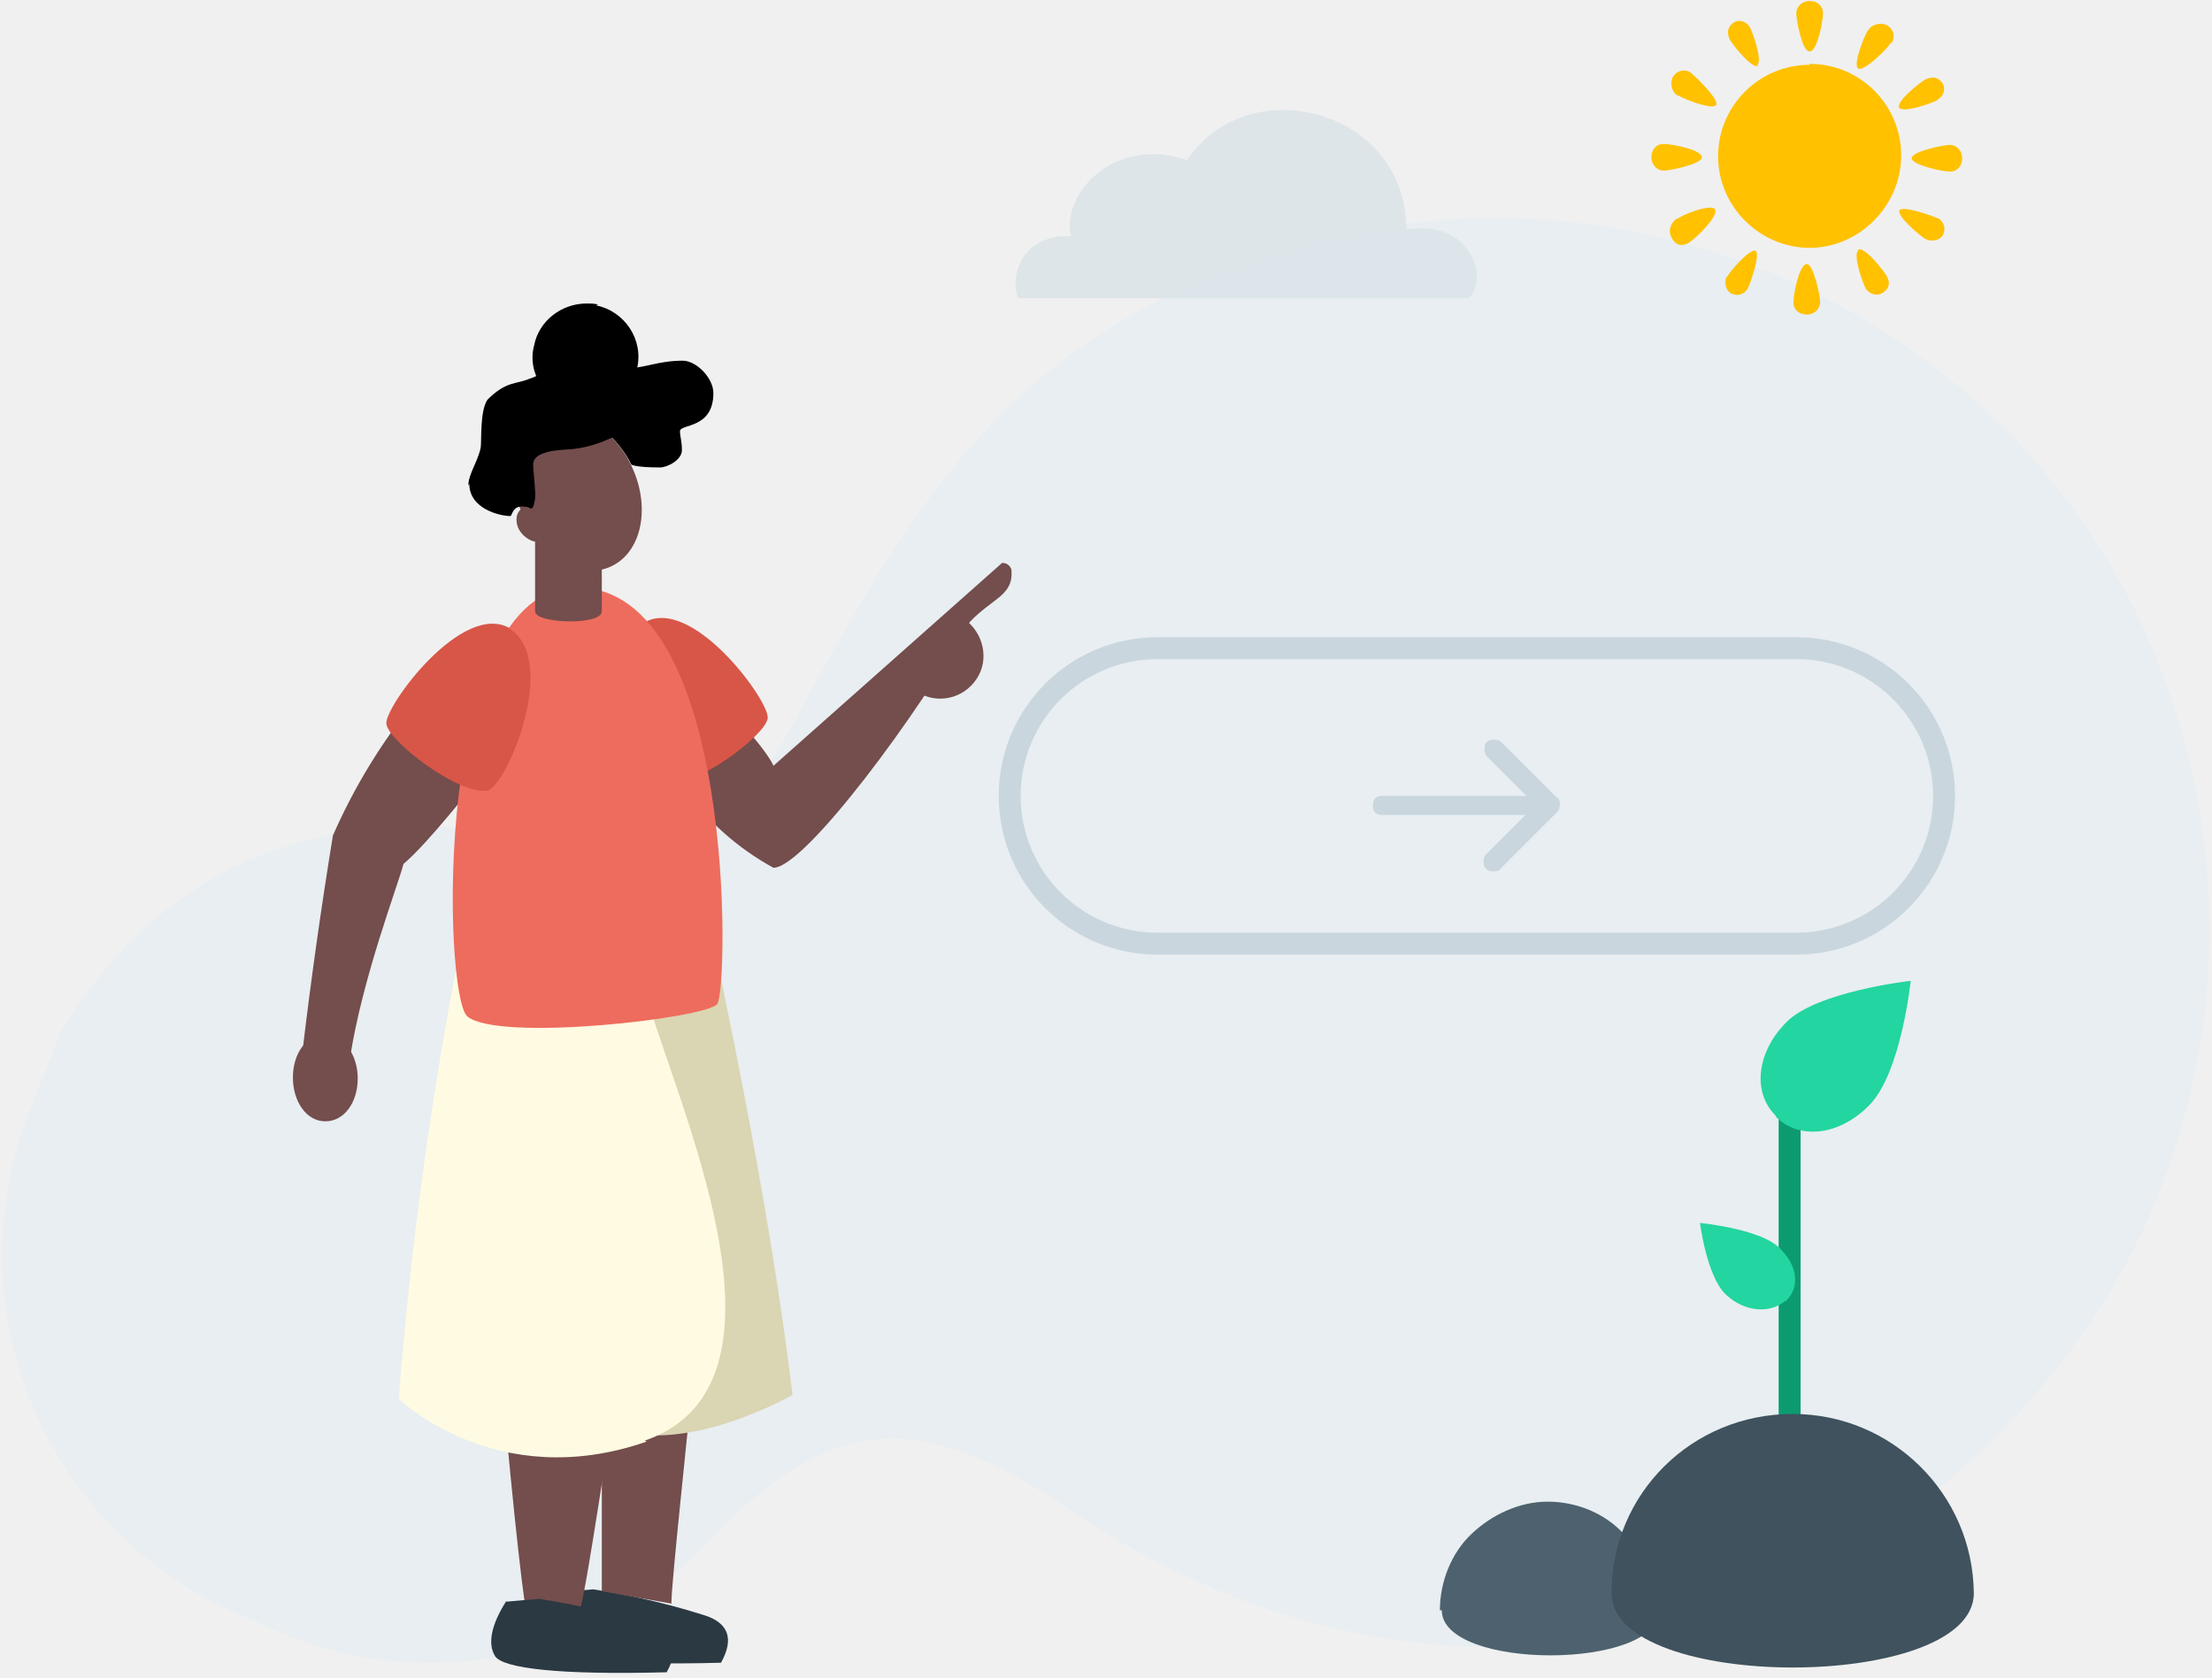
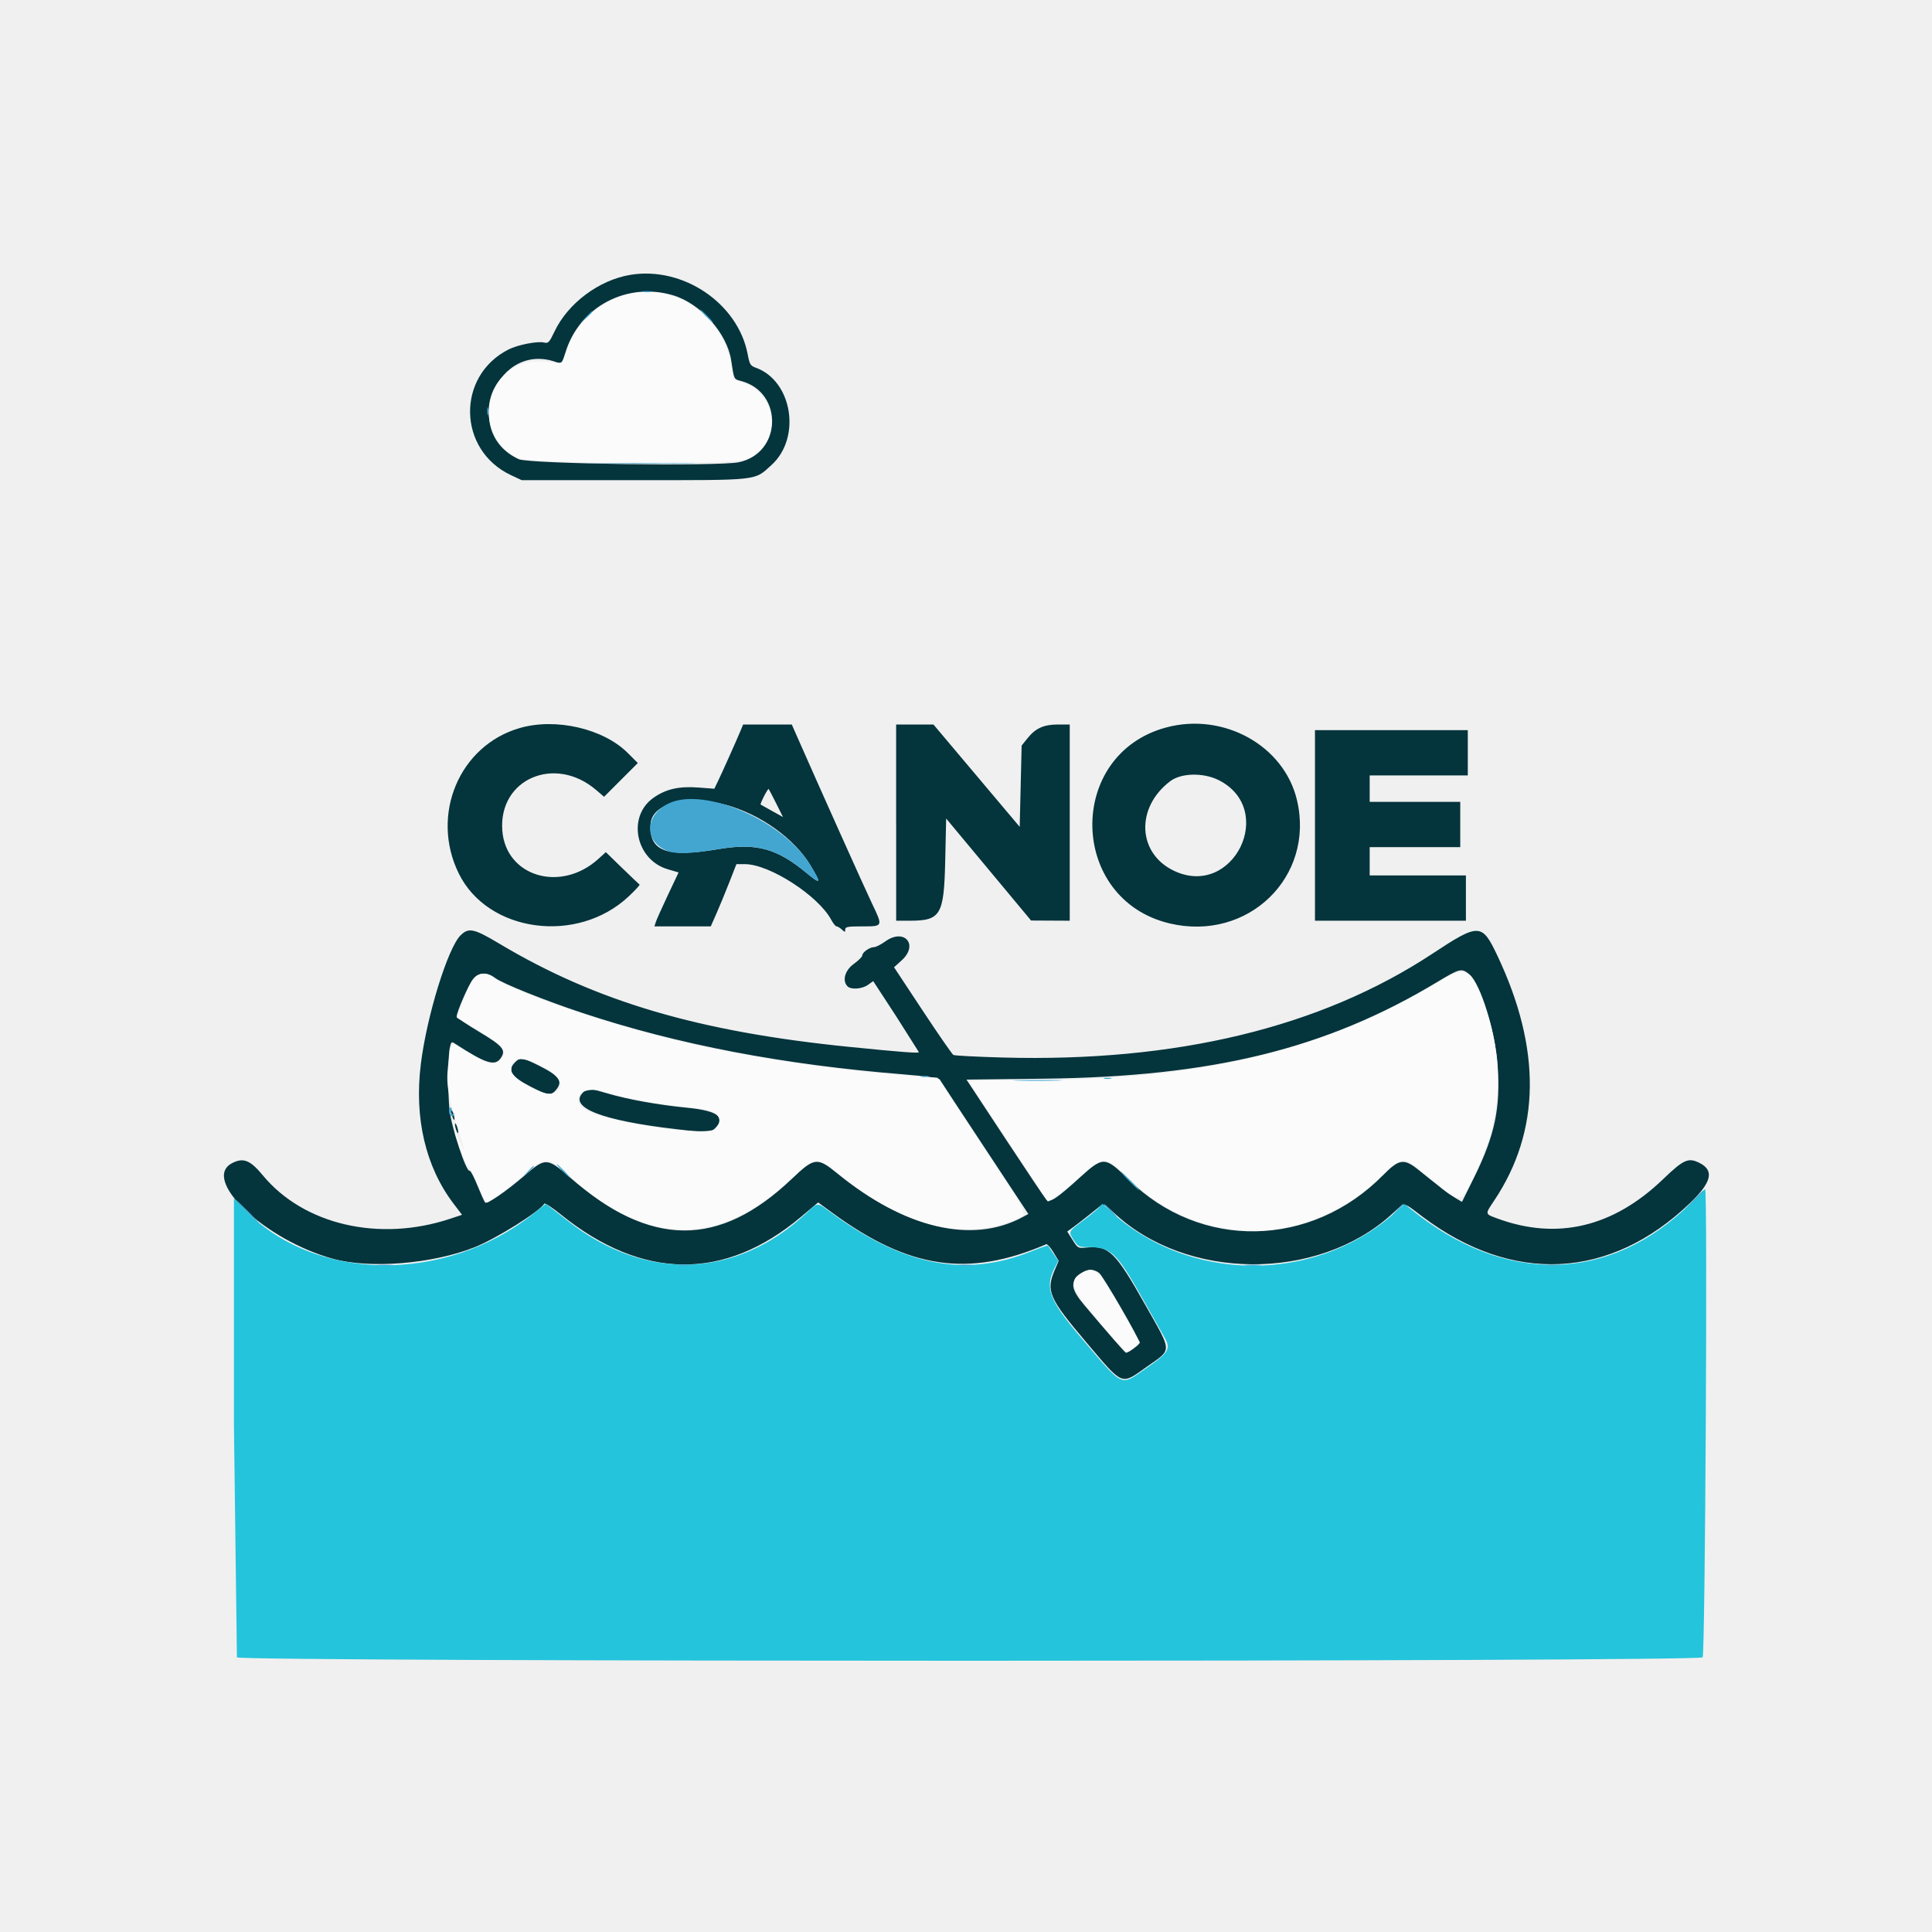
- <svg xmlns="http://www.w3.org/2000/svg" xmlns:xlink="http://www.w3.org/1999/xlink" width="232" height="176">
-   <style>.D{fill-rule:nonzero}.E{fill:#744d4d}.F{stroke-linejoin:round}</style>
-   <defs>
-     <path d="M58 16c.1.1.1.2.1.4s0 .3-.1.4l-6 6c0 .1-.1.1-.2.1h-.4c-.1 0-.1-.1-.2-.1-.1-.1-.1-.2-.1-.4s0-.3.1-.4l5-5H40c-.1 0-.3 0-.4-.1s-.1-.2-.1-.4c0-.1 0-.3.1-.4s.2-.1.4-.1h16.3l-5-5c-.1-.1-.1-.2-.1-.4s0-.3.1-.4.2-.1.4-.1.3 0 .4.1l6 6z" id="A" />
-     <path id="B" d="M0 .5h34.4v32H0z" />
-     <path d="M5 .4C2 1 0 4 .7 7s3.7 4.8 6.6 4.2 5-3.7 4.2-6.6C11 2 8.6.2 6 .2c-.4 0-.8 0-1.2.1h0z" id="C" />
-   </defs>
-   <g fill="none" fill-rule="evenodd">
-     <path d="M57 88c14.7 2.8 19 1 26.3-12.3 7.8-14.2 15.3-28.4 29-38.5a76 76 0 0 1 98.2 8c25.6 26 28.4 67.8 6.4 96.8-25.6 33.8-69 40.5-104.2 16.7-15.5-10.5-25-11-38 2.6a40 40 0 0 1-48 8.7A41 41 0 0 1 .9 124.4c.8-5.5 3.5-10.7 5.4-16C17 90.6 34 83.6 57 88h0z" fill="#e8eef1" class="D" />
-     <g transform="translate(105 68)">
-       <rect stroke="#c9d6de" stroke-width="2.3" x=".9" width="98" height="31" rx="15.5" class="F" />
-       <g class="D">
-         <use fill="#000" xlink:href="#A" />
-         <use stroke="#c9d6de" fill="#c9d6de" xlink:href="#A" />
-       </g>
-     </g>
-     <g class="D">
-       <path d="M106.8 31.3c-1-2.4.5-6.8 5.5-6.5-1-4.6 4.7-10.6 12.2-8 6.4-9.6 23-5.4 23 7.3 6.7-1.2 8.8 5.2 6.5 7.2h-47.4z" fill-opacity=".8" fill="#d9e2e7" />
-       <path d="M189.8 6.7c5.3 0 9.6 4.3 9.6 9.6S195 26 189.8 26s-9.6-4.3-9.6-9.6 4.3-9.6 9.6-9.6m0-1.4c.8 0 1.4-3.2 1.4-4s-.6-1.3-1.4-1.3-1.4.6-1.4 1.3.6 4 1.4 4m-5.5 1.4c.6-.4-.5-3.5-.8-4-.4-.6-1.2-.8-1.7-.4-.6.4-.7 1-.4 1.7.3.6 2.4 3.2 3 2.8M176 10c.6.4 3.7 1.6 4 1s-2.2-3-2.7-3.4c-.6-.4-1.4-.2-1.8.4s-.2 1.6.4 2v.1m2.6 6.4c0-.8-3.2-1.4-4-1.4s-1.3.6-1.3 1.4.6 1.4 1.3 1.4 4-.7 4-1.4m-2.6 6.4c-.6.4-1 1.2-.6 2s1 1 1.8.6l.1-.1c.7-.4 3-2.7 2.7-3.4s-3.5.5-4 1m5.2 6c-.3.6-.1 1.5.5 1.8s1.3.1 1.7-.5c.3-.6 1.4-3.8.8-4s-2.7 2.2-3 2.8m8.4-1.4c-.8 0-1.4 3.2-1.4 4s.6 1.3 1.4 1.3 1.4-.6 1.4-1.3-.7-4-1.4-4m5.4-1.4c-.6.4.5 3.5.8 4 .4.6 1.2.8 1.8.4s.8-1 .4-1.7c-.3-.6-2.4-3.2-3-2.8m8.3-3.3c-.6-.3-3.8-1.4-4-.8s2.2 2.7 2.8 3c.7.3 1.5.1 1.8-.5s.1-1.3-.5-1.7m1.2-7.7c-.7 0-4 .7-4 1.4s3.2 1.4 4 1.4 1.3-.6 1.3-1.4-.6-1.4-1.3-1.4m-1.2-4.8c.6-.4.8-1.2.4-1.7-.4-.6-1-.7-1.7-.4-.6.3-3.2 2.4-2.8 3s3.5-.5 4-.8m-4.8-6c.4-.6.2-1.4-.4-1.8s-1.6-.2-2 .4l-.1.1c-.4.6-1.6 3.7-1 4s3-2 3.4-2.7" fill="#ffc100" />
-     </g>
-     <path d="M187.7 153.3V113" stroke="#0c9b70" stroke-width="2.3" stroke-linecap="round" class="F" />
-     <g class="D">
-       <path d="M186.2 117c-2.4-2.4-2-6.6 1.2-9.8s13-4.3 13-4.3-1 9.6-4.3 13-7.5 3.6-9.8 1.3m1 19.3c1.5-1.4 1.3-3.8-.8-5.7s-8.2-2.5-8.2-2.5.7 5.6 2.7 7.5 4.7 2 6.2.7" fill="#23d5a0" />
-       <g transform="matrix(-1 0 0 1 207.02 147.94)">
-         <path d="M56 21c0-3-1.2-6-3.3-8s-5-3.4-8-3.4-6 1.2-8 3.4-3.7 5-3.7 8c0 6.3 22.8 6.3 22.8 0z" fill="#4d626e" />
-         <path d="M38 19.2C38 8.8 29.6.4 19 .4A19 19 0 0 0 0 19.2c0 10.4 38 10.4 38 0z" fill="#3f525e" />
-       </g>
-     </g>
-     <g transform="matrix(-1 0 0 1 106.12 31.24)">
-       <g transform="translate(0 5.7)">
-         <g class="D">
-           <path d="M47.3 130c1.6 2.5 2 4.5 1.2 5.8s-6.8 2-18 1.7c-1.4-2.5-.8-4.2 1.8-5a78 78 0 0 1 11.6-2.7l3.6.3z" fill="#2a3942" />
-           <g class="E">
-             <path d="M31.3 68.7c-2 6.2 4.4 57.8 4.4 62.6L43 130V97.4L35.6 67l-4.3 1.6z" />
-             <path d="M45 131.6h6c.6-2.4 6-53.4 3.4-63.6s-18.6 1.6-18.6 1.6c.5 4.2 8.4 58.8 9.4 62" />
-           </g>
-           <path d="M53 131c1.6 2.5 2 4.5 1.2 5.8s-6.8 2-18 1.7c-1.4-2.5-.8-4.2 1.8-5a78 78 0 0 1 11.6-2.7l3.5.3z" fill="#2a3942" />
-           <path d="M44.2 111.6c15.5-16.7 10-45.2 10.3-47 .5-3.5-23.3-2.2-23.3-2.2-.2 1.2-5.6 25.4-8.2 47 0 0 11.8 6.8 19.6 3.2 0 0 1-.3 1.5-1" fill="#dad5b2" />
-           <path d="M38.5 114.2c-19.3-6.7.5-42.8.5-50.2 2.6-1.3 18.5-2 19.4 1.3a413 413 0 0 1 5.9 44.5s-10.2 10-26 4.5" fill="#fefbe2" />
-           <g class="E">
-             <path d="M62.6 36.6a62 62 0 0 1 8.6 14.1 524 524 0 0 1 3.2 22.7l-5 .6c-1.3-8.4-5-18-5.6-20.3-2.8-2.4-7.2-8.2-8-9l6.8-8" />
-             <path d="M72 71.6c2 0 3.4 2 3.4 4.5S74 80.7 72 80.7s-3.4-2-3.4-4.5 1.5-4.6 3.4-4.6" />
-           </g>
-         </g>
-         <g transform="translate(0 21.6)">
-           <mask id="D" fill="#fff">
-             <use xlink:href="#B" />
-           </mask>
-           <path d="M28 17.8c-.7.7-2.6 3-3 4L1 .5c-.5 0-1 .4-1 1C0 4 2 4.2 4.4 6.7 9.5 16 21.7 32.5 25 32.5a28 28 0 0 0 9.5-8.5c0-1-6.5-6.2-6.5-6.2" mask="url(#D)" class="D E" />
-         </g>
-         <g class="D">
-           <path d="M38.6 28.4c-5-3-13.2 8.2-13 10s7.6 7.4 10.8 6.8c2-.4 7.6-13.7 2.3-17" fill="#d75647" />
-           <path d="M45.7 24.7c15 0 14 42.8 11.4 45-3.3 2.7-25 .2-26.2-1.3s-2-43.7 14.7-43.7" fill="#ee6c5d" />
-           <g class="E">
-             <path d="M50 27.2c0 1.3-7 1.5-7 0v-8.6h7v8.6z" />
-             <path d="M39.6 12.6c1.7-4.3 5.7-6.8 9-5.5s4.5 5.8 2.7 10-5.7 6.8-9 5.5-4.4-5.8-2.7-10" />
-             <path d="M49.2 17.3c.6-1 1.7-1.3 2.3-.8s.6 1.6 0 2.4-1.7 1.3-2.3.8-.6-1.6 0-2.4" />
-           </g>
-           <path d="M57 14c0-1.2-1-2.5-1.3-4-.1-.7.1-3.8-.7-5C53 3 52 3.4 50.6 2.8 48.2 2 47.3.5 45.3.5 43 .5 42 1.7 40.5 1.7c-2 0-3.4-.8-6-.8-1.4 0-3.2 1.8-3.2 3.4 0 3.8 3.5 3.2 3.5 4 0 .6-.2 1-.2 2 0 1 1.5 1.8 2.3 1.8 2.6 0 3-.3 3-.3.5-1 1.2-2 2-2.8.1-.1 1.8 1 4.5 1.2 2.3.1 3.8.5 3.8 1.6 0 .7-.3 3-.2 3.6s.2 1 .4 1 .2-.2 1-.2c1 0 1 1 1.2 1 1 0 4.3-.7 4.3-3.4" fill="#000" />
-           <path d="M52.6 29c5-3 13.2 8.2 13 10S58 46.5 55 46c-2-.4-7.6-13.7-2.3-17" fill="#d75647" />
-           <path d="M5 28c-2 1.4-2.7 4.2-1.3 6.3S7.9 37 10 35.6c.6-.4 1.2-1 1.5-1.6L5 28z" class="E" />
-         </g>
-       </g>
-       <g transform="translate(38.6 .4)">
-         <mask id="E" fill="#fff">
-           <use xlink:href="#C" />
-         </mask>
-         <path fill="#000" mask="url(#E)" d="M15-8.3L-8-3l5.3 22.8L20 14.5z" class="D" />
-       </g>
-     </g>
-   </g>
+ <svg xmlns="http://www.w3.org/2000/svg" width="400" height="400" viewBox="0 0 400 NaN" fill-rule="evenodd">
+   <path d="M130.47 56.91c-6.464 1.081-12.868 5.868-15.65 11.698-1.106 2.319-1.306 2.53-2.18 2.311-1.334-.335-5.435.464-7.342 1.43-10.857 5.499-10.565 20.841.496 26.026l2.217 1.039h23.242c26.207 0 24.84.15 28.454-3.116 6.24-5.637 4.356-17.426-3.223-20.167-1.124-.406-1.286-.675-1.69-2.806-2.005-10.549-13.4-18.241-24.32-16.415m8.863 4.223c5.694 1.691 11.178 7.822 12.046 13.466.63 4.102.518 3.871 2.093 4.295 8.78 2.365 8.395 14.954-.515 16.804-4.282.889-43.456.348-45.57-.629-12.37-5.721-4.303-25.083 8.29-19.893.513.211.786-.224 1.398-2.232 2.88-9.43 12.71-14.647 22.258-11.811m-31.715 89.596c-12.533 3.602-18.582 18.004-12.644 30.106 6.012 12.254 24.56 14.756 35.193 4.747 1.348-1.269 2.358-2.367 2.244-2.441s-1.73-1.613-3.6-3.422l-3.383-3.289-1.572 1.42c-7.793 7.041-19.18 3.629-19.866-5.952-.76-10.633 10.9-15.639 19.43-8.339l1.642 1.405 3.493-3.494 3.494-3.493-2.064-2.065c-5.057-5.058-14.886-7.335-22.376-5.183m45.65.705c-.876 2.097-3.828 8.682-4.657 10.391l-.716 1.473-3.362-.254c-4.002-.302-6.778.353-9.333 2.204-5.396 3.909-3.557 12.773 3.054 14.721l2.244.662-2.223 4.704c-1.222 2.587-2.348 5.1-2.5 5.583l-.28.879h11.667l1.164-2.637c.64-1.45 1.836-4.35 2.657-6.445l1.494-3.809 1.79.008c5.076.024 15.14 6.514 17.82 11.494.41.764.914 1.389 1.117 1.389s.7.291 1.083.646c.664.602.714.602.714 0 0-.553.503-.646 3.493-.646 4.372 0 4.344.066 2.034-4.769-1.544-3.232-10.795-23.853-15.604-34.782l-.988-2.246h-10.07l-.6 1.434m32.28 18.879v20.312h2.773c6.462 0 7.13-1.126 7.383-12.435l.195-8.724 17.58 21.117 8.007.042V150l-2.44.001c-2.94 0-4.647.774-6.32 2.866l-1.2 1.5-.4 16.823-17.86-21.19h-7.725v20.313m55.903-19.696c-20.775 5.588-20.214 35.632.758 40.575 16.194 3.817 30.076-9.643 26.33-25.531-2.662-11.293-15.182-18.246-27.09-15.044m30.816 20.281v19.727h31.25v-9.375h-19.922v-5.859h18.75v-9.375h-18.75v-5.469h20.312v-9.375h-31.64v19.726m-19.913-9.37c12.015 6.089 3.018 24.499-9.19 18.803-7.666-3.577-8.105-13.116-.857-18.601 2.263-1.712 6.882-1.805 10.046-.202m-91.647 4.789l1.422 2.841-2.256-1.249-2.38-1.338c-.068-.049.25-.826.71-1.727s.89-1.577.958-1.503.762 1.414 1.545 2.976m-10.51.288c7.217 1.931 14.313 7.009 17.676 12.651 2.238 3.756 2.107 3.943-.976 1.397-6.093-5.031-10.345-6.169-18.138-4.853-10.724 1.811-14.38.468-14.052-5.165.25-4.305 7.454-6.179 15.5-4.03M95.35 193.652c-2.645 2.646-7 16.73-8.22 26.65-1.388 11.189.98 21.284 6.782 28.913l1.748 2.298-2.425.807c-14.702 4.893-30.34 1.272-38.83-8.99-2.605-3.148-4.03-3.713-6.343-2.516-6.495 3.358 6.752 15.921 20.885 19.805 7.702 2.117 20.656 1.058 29.33-2.398 4.467-1.779 13.4-7.368 14.43-9.017.116-.187 1.646.819 3.4 2.235 16.9 13.636 33.896 13.814 49.707.521l3.58-3.01 2.902 2.128c15.884 11.649 28.18 13.462 44.308 6.533.214-.093.884.645 1.487 1.639l1.096 1.807-.803 1.868c-1.872 4.35-1.216 5.854 6.55 15.021 7.722 9.115 7.083 8.858 12.497 5.029 5.307-3.754 5.325-2.799-.23-12.662-6.26-11.116-7.62-12.461-12.145-12.027-1.875.18-1.893.171-2.992-1.565l-1.105-1.747 1.143-.827a113.24 113.24 0 0 0 3.292-2.546l2.64-2.102c.356-.277 1.065.154 2.54 1.545 14.956 14.1 42.103 14.314 57.462.452 3.044-2.748 2.217-2.799 6.48.402 18.727 14.063 38.878 13.03 55.412-2.839 4.424-4.246 5.02-6.691 2.015-8.245-2.36-1.221-3.34-.793-7.604 3.31-10.325 9.938-21.934 12.704-34.277 8.169-2.672-.982-2.644-.828-.694-3.748 9.6-14.374 9.815-31.336.648-50.689-3.202-6.759-3.782-6.777-13.45-.403-23.145 15.259-53.047 22.485-88.947 21.496-5.37-.148-9.975-.387-10.23-.53s-3.125-4.287-6.376-9.208l-5.91-8.948 1.6-1.454c3.555-3.249.492-6.725-3.426-3.887-.9.644-1.932 1.172-2.315 1.172-.907 0-2.434 1.075-2.434 1.713 0 .274-.79 1.066-1.758 1.76-1.85 1.33-2.45 3.491-1.29 4.652.723.723 3 .555 4.215-.31l1.093-.779 4.73 7.239 4.728 7.469c0 .268-3.357.014-14.257-1.078-31.332-3.138-52.538-9.39-72.67-21.422-5.195-3.105-6.304-3.34-7.958-1.686m208.895 8.122c2.3 1.936 5.338 11.806 5.826 18.929.594 8.684-.61 14.406-4.834 22.954l-2.56 5.181-1.166-.688c-1.21-.716-4.236-3.006-7.746-5.865-3.07-2.502-4.1-2.365-7.385.98-14.9 15.179-37.873 15.603-52.695.973-4.906-4.841-5.288-4.861-10.032-.529-4.73 4.322-6.354 5.408-7.018 4.696-.284-.304-4.123-6.028-8.53-12.719l-8.015-12.165 16.07-.191c34.915-.413 58.354-6.169 81.303-19.964 4.833-2.906 5.138-2.977 6.784-1.592m-201.743.704c1.52 1.151 10.348 4.69 18.1 7.254 19.812 6.555 41.427 10.687 66.485 12.709 4.934.398 7.293.739 7.488 1.082.157.275 4.343 6.648 9.303 14.161l9.018 13.661-1.272.684c-10.385 5.588-24.39 2.269-38.26-9.068-4.182-3.419-4.764-3.349-9.465 1.13-15.025 14.313-29.232 14.225-45.865-.285-4.76-4.153-5.097-4.17-9.366-.487-3.912 3.375-7.872 6.084-8.253 5.647-.16-.183-.875-1.776-1.59-3.539s-1.432-3.124-1.595-3.023c-.676.418-3.804-9.049-4.183-12.661-.345-3.284-.32-10.976.042-12.683.302-1.428.354-1.47 1.172-.937 6.323 4.116 8.252 4.705 9.446 2.882 1.067-1.629.366-2.462-4.538-5.394-2.55-1.526-4.64-2.933-4.64-3.127 0-.949 2.525-6.733 3.386-7.757 1.22-1.45 2.88-1.54 4.585-.249m4.14 17.444c-1.695 1.695-.902 2.934 3.243 5.07 3.574 1.841 4.243 1.913 5.3.569 1.368-1.739.588-2.82-3.532-4.892-3.485-1.752-3.94-1.819-5.01-.747m14.062 6.25c-3.102 3.102 3.802 5.822 19.334 7.616 6.53.755 7.074.742 8-.194 2.3-2.299.52-3.622-5.702-4.24-6.187-.613-12.262-1.702-16.564-2.969-4.03-1.187-4.1-1.19-5.078-.213m-27.29 3.906c0 .322.15.938.336 1.367.212.493.336.565.336.196 0-.323-.15-.938-.336-1.368-.212-.492-.336-.564-.336-.195m.782 2.735c0 .322.15.937.335 1.367.212.492.336.564.336.195 0-.322-.15-.937-.336-1.367-.21-.493-.335-.565-.335-.195m133.398 30.77c.85.687 8.344 13.652 8.344 14.438 0 .376-2.307 2.057-2.82 2.057-.18 0-3.62-3.938-8.623-9.868-2.714-3.218-2.953-4.687-1.027-6.308 1.387-1.167 2.93-1.286 4.127-.319" fill="#04343c" />
+   <path d="M128.906 61.257c-5.86 1.959-9.972 6.082-11.75 11.786-.625 2.003-.748 2.144-1.784 2.037-4.61-.475-6.58-.272-8.707.899-7.652 4.211-7.207 15.311.758 18.912 2.4 1.085 44.634 1.269 47.18.205 7.242-3.024 6.74-13.284-.772-15.824l-2.072-.701-.29-2.274c-1.413-11.069-12.442-18.422-22.56-15.04m168.164 142.49c-23.136 13.785-48.342 19.828-82.873 19.869-9.03.011-13.66.151-13.52.407.118.215 3.83 5.873 8.247 12.573l8.033 12.181 1.095-.647c.602-.355 2.512-1.882 4.244-3.392 6.48-5.651 6.356-5.644 11.474-.659 14.85 14.463 36.818 14.304 52.02-.376 4.623-4.465 4.76-4.468 9.643-.266 6.95 5.983 6.883 5.982 9.782.118 6.29-12.718 6.524-26.157.682-39.041-1.897-4.184-2.942-4.275-8.828-.767m-198.342-1.761c-.84.489-2.082 2.848-3.26 6.195l-.886 2.516 4.174 2.485c5.646 3.362 6.546 4.563 4.76 6.349-1.195 1.195-2.193.968-6.165-1.403-4.246-2.533-3.867-2.606-4.366.841-.696 4.822-.514 6.565 1.35 12.888 1.953 6.622 2.162 7.779.774 4.276-.51-1.289-.938-2.133-.95-1.876-.037.849 2.39 7.153 2.685 6.972.158-.098 1.05 1.652 1.982 3.888 1.022 2.451 1.863 3.971 2.117 3.828 1.57-.884 5.84-4.132 7.953-6.046 3.927-3.559 4.61-3.519 8.975.527 15.79 14.641 30.9 14.828 46.043.573 4.918-4.629 5.137-4.647 9.912-.819 13.372 10.72 25.4 13.811 36.302 9.33 2.855-1.174 3.357-.043-6.96-15.664l-9.053-13.708-3.797-.267c-17.847-1.257-36.11-3.997-51.232-7.686-14.65-3.574-33.602-10.146-37.028-12.841-1.085-.853-2.264-.98-3.332-.358m13.403 18.728c4.22 2.122 5.244 4.906 2.095 5.696-2.096.526-8.367-3.091-8.367-4.826 0-2.764 1.964-3.036 6.272-.87m12.71 5.269c4.756 1.469 12.11 2.75 20.18 3.516 3.493.332 4.924 2.215 3.163 4.162-1.75 1.933-24.626-1.587-27.56-4.241-2.583-2.338.263-4.658 4.217-3.437m99.38 37.404c-3.16 1.629-2.58 3.34 3.568 10.512 5.968 6.963 5.296 6.468 6.92 5.108l1.287-1.077-3.77-6.641c-4.75-8.371-5.555-9.165-8.005-7.902" fill="#fbfbfb" />
+   <path d="M350.195 248.97c-16.7 16.73-38.724 17.217-58.193 1.289l-1.163-.951-2.353 2.056c-16.57 14.477-42.51 14.208-58.585-.607l-1.66-1.532-.726.802c-.4.441-1.92 1.687-3.378 2.768-2.99 2.216-2.975 2.185-1.773 4.042.825 1.274 1 1.357 3.028 1.37 4.65.029 5.78 1.105 11.15 10.619l4.597 8.147c1.3 2.286.806 3.099-3.706 6.221-5.612 3.883-4.596 4.349-13.615-6.241-6.6-7.749-7.572-10.307-5.48-14.41l.76-1.489-1.015-1.523-1.118-1.654c-.056-.071-1.66.494-3.567 1.256-13.5 5.406-26.226 2.974-41.03-7.847-3.424-2.503-2.83-2.518-5.713.152-14.378 13.321-33.102 13.871-48.967 1.439l-3.668-2.855-1.02-.779-2.57 2.047c-18.363 14.634-45.582 14.155-59.967-1.054l-2.026-2.142v47.214l.614 47.828c.942.941 302.52.941 303.46 0 .534-.533 1.05-97.348.516-96.974-.053.038-1.328 1.302-2.832 2.808" fill="#24c4dc" />
+   <path d="M133.105 60.432c.484.093 1.275.093 1.758 0s.088-.169-.88-.169-1.362.076-.88.169m12.99 4.998c.73.752 1.413 1.367 1.52 1.367s-.4-.615-1.13-1.367-1.413-1.367-1.52-1.367.4.615 1.13 1.367m-24.83.293l-1.147 1.269 1.27-1.147c1.183-1.07 1.45-1.392 1.147-1.392-.067 0-.638.571-1.27 1.27m-20.392 19.433c0 .752.08 1.06.18.684s.098-.991 0-1.367-.18-.069-.18.683m19.93 10.84H141.7c5.747-.061 1.045-.111-10.45-.111l-10.45.111m17.66 70.335c-4.873 2.3-5.2 7.708-.57 9.724 1.9.834 4.824.766 10.866-.255 7.793-1.316 12.045-.178 18.138 4.853 3.083 2.546 3.214 2.359.976-1.397-5.493-9.216-21.947-16.447-29.41-12.925m52.263 56.595c.376.098.99.098 1.367 0s.068-.179-.684-.179-1.06.08-.683.179m37.9.39c.376.098.99.098 1.367 0s.07-.178-.683-.178-1.06.08-.684.178m-17.968.413a170.38 170.38 0 0 0 8.398 0c2.3-.069.42-.126-4.2-.126s-6.51.057-4.2.126M92.97 230.055c0 .92.62 1.381 1 .75.188-.305.112-.352-.23-.14-.382.236-.456.102-.292-.526.12-.463.06-.842-.134-.842s-.354.341-.354.758m23.437 12.328c.73.752 1.413 1.367 1.52 1.367s-.4-.615-1.13-1.367-1.413-1.367-1.52-1.367.4.615 1.13 1.367m-7.25.293l-1.147 1.269 1.27-1.147c1.184-1.069 1.45-1.392 1.148-1.392-.068 0-.64.572-1.27 1.27m124.634 1.855c1.058 1.074 2.012 1.953 2.12 1.953s-.67-.879-1.728-1.953-2.012-1.953-2.12-1.953.67.879 1.728 1.953m116.782 4.004l-1.938 2.051 2.05-1.939c1.905-1.801 2.23-2.163 1.938-2.163-.062 0-.985.923-2.05 2.051m-299.594 2.246c1.275 1.289 2.407 2.344 2.514 2.344s-.848-1.055-2.124-2.344-2.407-2.343-2.514-2.343.848 1.054 2.124 2.343m178.71-.195c.728.752 1.413 1.367 1.52 1.367s-.4-.615-1.13-1.367-1.413-1.367-1.52-1.367.4.615 1.13 1.367m59.545-.098l-1.147 1.27 1.27-1.147c.7-.632 1.27-1.203 1.27-1.27 0-.302-.322-.036-1.392 1.147m-211 11.515c.805.085 2.124.085 2.93 0s.147-.153-1.464-.153-2.27.069-1.465.153m62.31-.001c.702.087 1.757.085 2.344-.004s.013-.16-1.276-.158-1.77.075-1.068.162m58.196-.001c.7.087 1.84.087 2.54 0s.126-.157-1.27-.157-1.968.071-1.27.157m59.18.002c.806.085 2.124.085 2.93 0s.146-.153-1.465-.153-2.27.069-1.465.153m62.305-.002c.698.087 1.84.087 2.54 0s.127-.157-1.27-.157-1.967.071-1.27.157" fill="#42a6d1" />
</svg>
